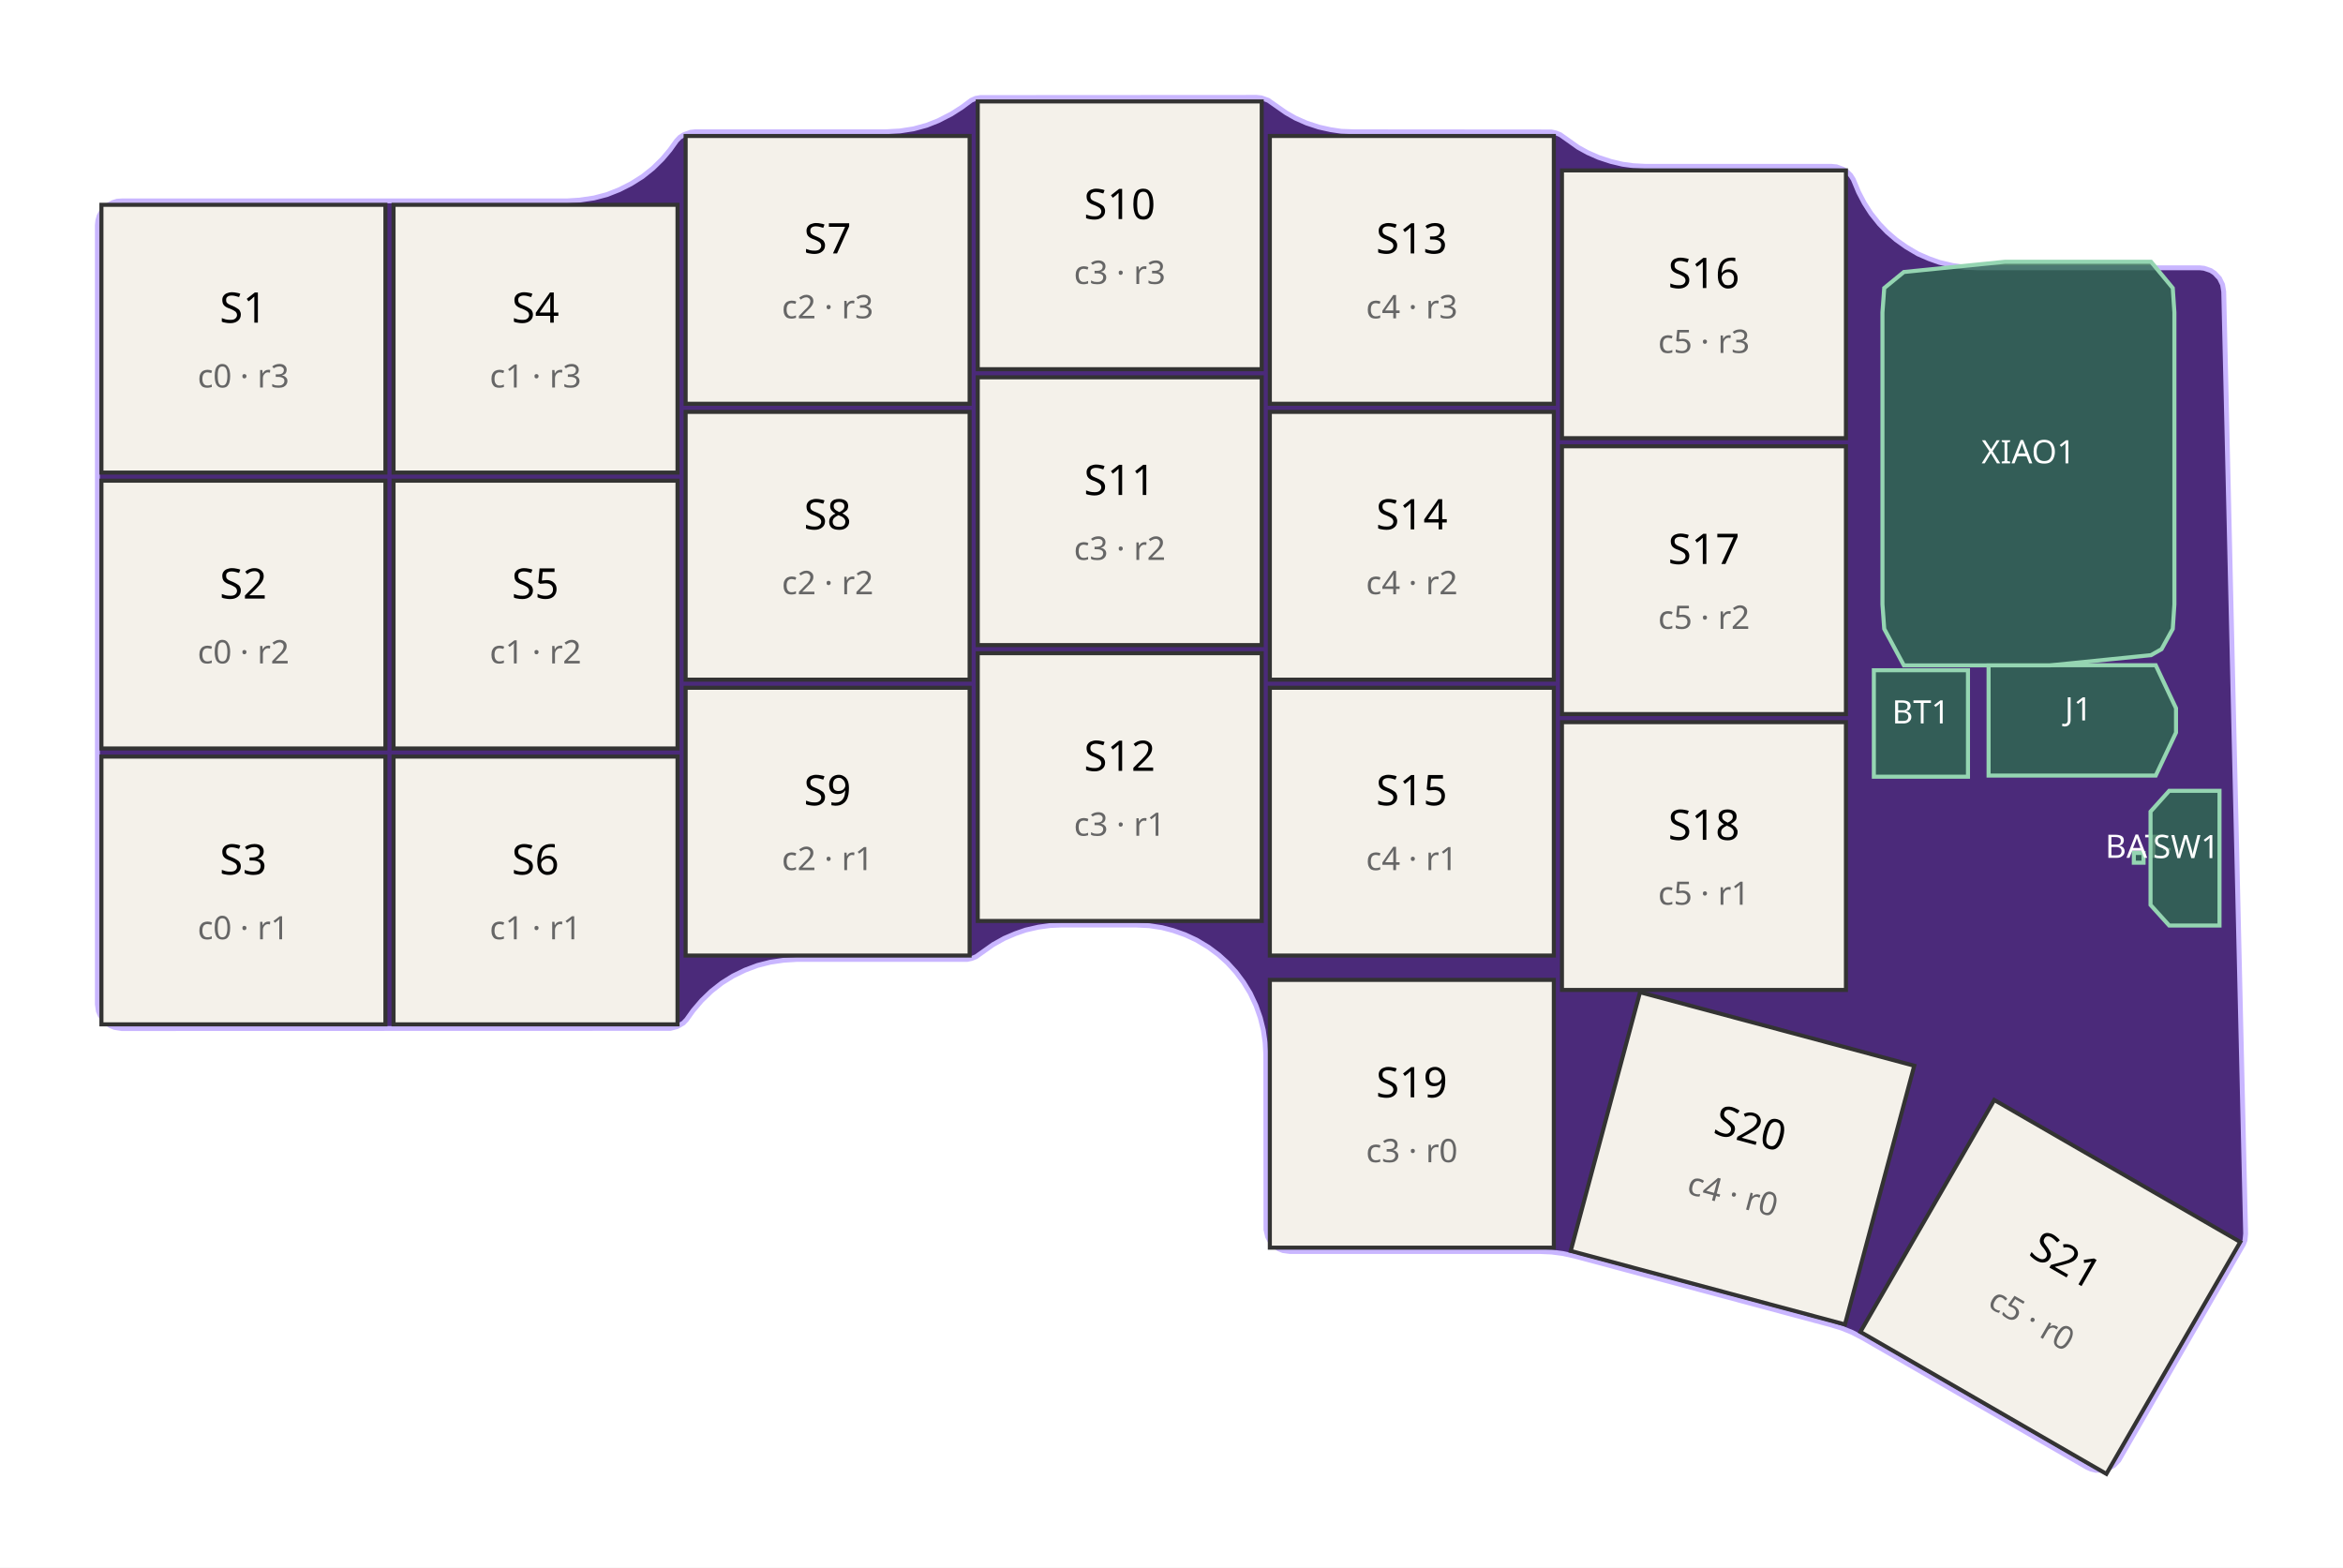
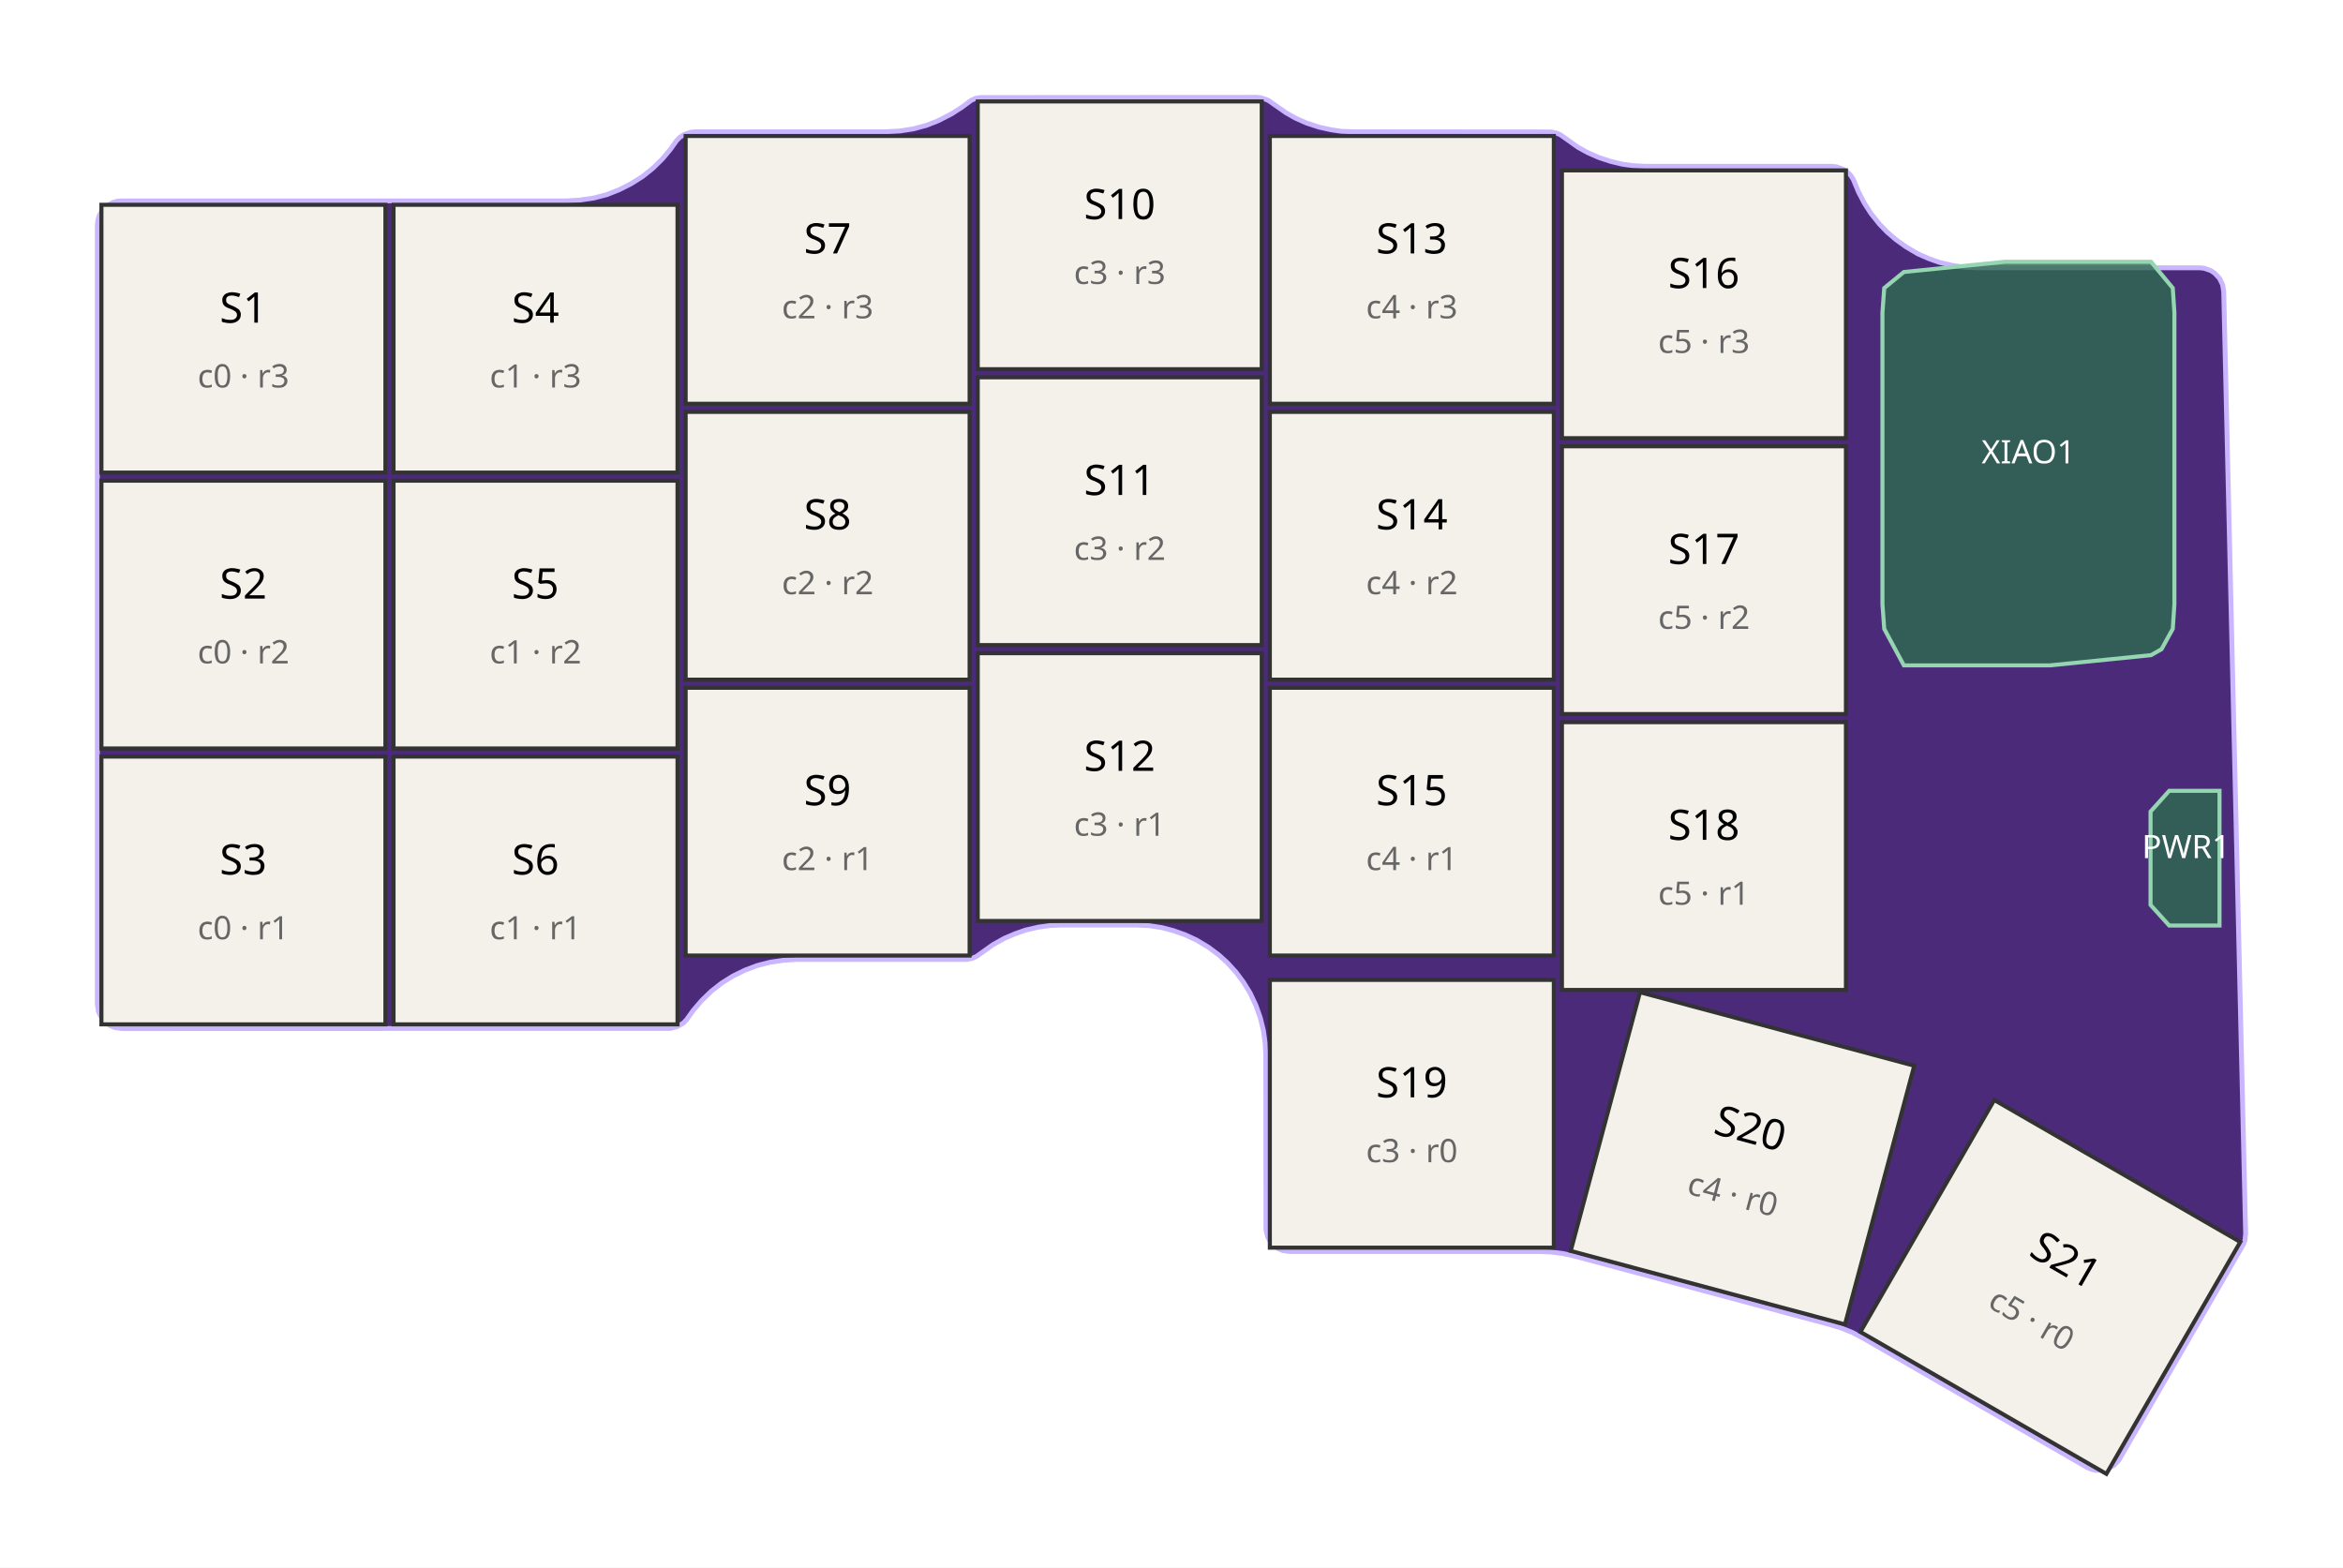
<svg xmlns="http://www.w3.org/2000/svg" viewBox="85.00 85.50 144.38 96.60" width="866" font-family="sans-serif">
  <rect x="85.0" y="85.5" width="100%" height="100%" fill="#fff" />
  <polygon points="92.50,97.88 92.21,97.90 91.93,97.99 91.67,98.13 91.44,98.31 91.25,98.54 91.11,98.80 91.03,99.08 91.00,99.38 91.00,147.38 91.06,147.81 91.18,148.08 91.44,148.44 91.79,148.70 92.06,148.81 92.50,148.88 126.31,148.87 126.73,148.76 127.11,148.54 127.31,148.33 127.71,147.77 128.24,147.15 128.83,146.58 129.48,146.07 130.17,145.64 130.91,145.28 131.68,144.99 132.47,144.79 133.28,144.67 134.08,144.62 144.59,144.62 144.88,144.56 145.15,144.45 146.19,143.71 146.89,143.32 147.57,143.03 148.20,142.81 148.99,142.63 149.72,142.53 150.43,142.50 154.98,142.50 155.82,142.54 156.60,142.66 157.29,142.84 158.03,143.10 158.74,143.43 159.47,143.87 160.10,144.34 160.63,144.82 161.16,145.40 161.63,146.03 162.04,146.70 162.40,147.47 162.66,148.21 162.85,148.98 162.96,149.75 163.00,150.48 163.01,161.27 163.11,161.70 163.25,161.96 163.44,162.19 163.79,162.45 164.06,162.56 164.50,162.62 179.93,162.62 180.61,162.65 181.30,162.74 182.03,162.90 197.84,167.14 198.49,167.34 199.13,167.60 199.80,167.95 213.59,175.91 213.86,176.03 214.15,176.10 214.59,176.09 214.87,176.02 215.26,175.80 215.56,175.49 223.24,162.18 223.34,161.93 223.38,161.52 222.03,103.47 221.96,103.04 221.77,102.65 221.47,102.33 221.23,102.17 220.82,102.03 220.53,102.00 206.82,102.00 206.08,101.97 205.33,101.86 204.52,101.67 203.87,101.44 203.18,101.14 202.47,100.72 201.85,100.28 201.28,99.79 200.80,99.29 200.29,98.65 199.88,98.01 199.53,97.34 199.20,96.55 199.04,96.30 198.83,96.09 198.58,95.93 198.17,95.78 197.87,95.75 186.43,95.75 185.65,95.71 184.99,95.62 184.27,95.45 183.51,95.20 182.83,94.90 182.25,94.58 181.15,93.80 180.88,93.69 180.59,93.63 168.43,93.62 167.65,93.59 166.99,93.49 166.27,93.33 165.51,93.08 164.83,92.78 164.25,92.45 163.15,91.68 162.73,91.53 162.44,91.50 145.41,91.51 145.12,91.56 144.85,91.68 144.27,92.11 143.63,92.52 142.81,92.94 142.10,93.22 141.29,93.44 140.46,93.57 139.56,93.62 127.84,93.62 127.55,93.65 127.14,93.80 126.89,93.96 126.69,94.17 126.29,94.73 125.81,95.30 125.23,95.87 124.59,96.38 123.89,96.82 123.16,97.19 122.40,97.49 121.60,97.70 120.72,97.83 119.92,97.88 92.50,97.88" fill="#4b2a7a" stroke="#c9b6ff" stroke-width="0.3" />
-   <polygon points="207.54,126.49 207.54,133.29 217.84,133.29 219.09,130.64 219.09,129.14 217.84,126.49 207.54,126.49" fill="#2d6a4f" fill-opacity="0.8" stroke="#95d5b2" stroke-width="0.25" />
-   <text x="213.08" y="129.89" font-size="2" fill="#fff" text-anchor="middle">J1</text>
  <polygon points="208.55,101.63 202.32,102.26 201.11,103.25 201.00,104.75 201.00,122.74 201.11,124.25 202.32,126.50 211.32,126.50 217.55,125.87 218.20,125.50 218.89,124.25 218.99,122.74 218.99,104.75 218.89,103.25 217.55,101.63 208.55,101.63" fill="#2d6a4f" fill-opacity="0.8" stroke="#95d5b2" stroke-width="0.25" />
  <text x="210.00" y="114.05" font-size="2" fill="#fff" text-anchor="middle">XIAO1</text>
-   <polygon points="216.49,138.06 216.49,138.66 217.09,138.66 217.09,138.06 216.49,138.06" fill="#2d6a4f" fill-opacity="0.8" stroke="#95d5b2" stroke-width="0.25" />
-   <text x="216.79" y="138.36" font-size="2" fill="#fff" text-anchor="middle">BAT-</text>
-   <polygon points="200.47,126.80 200.47,133.36 206.27,133.36 206.27,126.80 200.47,126.80" fill="#2d6a4f" fill-opacity="0.8" stroke="#95d5b2" stroke-width="0.25" />
-   <text x="203.37" y="130.08" font-size="2" fill="#fff" text-anchor="middle">BT1</text>
  <polygon points="218.67,134.23 217.52,135.51 217.52,141.26 218.67,142.53 221.77,142.53 221.77,134.23 218.67,134.23" fill="#2d6a4f" fill-opacity="0.8" stroke="#95d5b2" stroke-width="0.25" />
-   <text x="219.72" y="138.38" font-size="2" fill="#fff" text-anchor="middle">SW1</text>
+   <text x="219.72" y="138.38" font-size="2" fill="#fff" text-anchor="middle">PWR1</text>
  <polygon points="108.75,98.12 108.75,114.62 91.25,114.62 91.25,98.12 108.75,98.12" fill="#f4f1ea" stroke="#333" stroke-width="0.25" rx="1" />
  <text x="100.00" y="105.38" font-size="2.6" text-anchor="middle" transform="rotate(-0.0 100.00 106.38)">S1</text>
  <text x="100.00" y="109.38" font-size="2" fill="#666" text-anchor="middle" transform="rotate(-0.0 100.00 106.38)">c0 · r3</text>
  <polygon points="108.75,115.12 108.75,131.62 91.25,131.62 91.25,115.12 108.75,115.12" fill="#f4f1ea" stroke="#333" stroke-width="0.25" rx="1" />
  <text x="100.00" y="122.38" font-size="2.6" text-anchor="middle" transform="rotate(-0.0 100.00 123.38)">S2</text>
  <text x="100.00" y="126.38" font-size="2" fill="#666" text-anchor="middle" transform="rotate(-0.0 100.00 123.38)">c0 · r2</text>
  <polygon points="108.75,132.12 108.75,148.62 91.25,148.62 91.25,132.12 108.75,132.12" fill="#f4f1ea" stroke="#333" stroke-width="0.25" rx="1" />
  <text x="100.00" y="139.38" font-size="2.6" text-anchor="middle" transform="rotate(-0.0 100.00 140.38)">S3</text>
  <text x="100.00" y="143.38" font-size="2" fill="#666" text-anchor="middle" transform="rotate(-0.0 100.00 140.38)">c0 · r1</text>
  <polygon points="126.75,98.12 126.75,114.62 109.25,114.62 109.25,98.12 126.75,98.12" fill="#f4f1ea" stroke="#333" stroke-width="0.25" rx="1" />
  <text x="118.00" y="105.38" font-size="2.6" text-anchor="middle" transform="rotate(-0.0 118.00 106.38)">S4</text>
  <text x="118.00" y="109.38" font-size="2" fill="#666" text-anchor="middle" transform="rotate(-0.0 118.00 106.38)">c1 · r3</text>
  <polygon points="126.75,115.12 126.75,131.62 109.25,131.62 109.25,115.12 126.75,115.12" fill="#f4f1ea" stroke="#333" stroke-width="0.25" rx="1" />
  <text x="118.00" y="122.38" font-size="2.6" text-anchor="middle" transform="rotate(-0.0 118.00 123.38)">S5</text>
  <text x="118.00" y="126.38" font-size="2" fill="#666" text-anchor="middle" transform="rotate(-0.0 118.00 123.38)">c1 · r2</text>
  <polygon points="126.75,132.12 126.75,148.62 109.25,148.62 109.25,132.12 126.75,132.12" fill="#f4f1ea" stroke="#333" stroke-width="0.25" rx="1" />
  <text x="118.00" y="139.38" font-size="2.6" text-anchor="middle" transform="rotate(-0.0 118.00 140.38)">S6</text>
  <text x="118.00" y="143.38" font-size="2" fill="#666" text-anchor="middle" transform="rotate(-0.0 118.00 140.38)">c1 · r1</text>
  <polygon points="144.75,93.88 144.75,110.38 127.25,110.38 127.25,93.88 144.75,93.88" fill="#f4f1ea" stroke="#333" stroke-width="0.25" rx="1" />
  <text x="136.00" y="101.12" font-size="2.6" text-anchor="middle" transform="rotate(-0.0 136.00 102.12)">S7</text>
  <text x="136.00" y="105.12" font-size="2" fill="#666" text-anchor="middle" transform="rotate(-0.0 136.00 102.12)">c2 · r3</text>
  <polygon points="144.75,110.88 144.75,127.38 127.25,127.38 127.25,110.88 144.75,110.88" fill="#f4f1ea" stroke="#333" stroke-width="0.25" rx="1" />
  <text x="136.00" y="118.12" font-size="2.6" text-anchor="middle" transform="rotate(-0.0 136.00 119.12)">S8</text>
  <text x="136.00" y="122.12" font-size="2" fill="#666" text-anchor="middle" transform="rotate(-0.0 136.00 119.12)">c2 · r2</text>
  <polygon points="144.75,127.88 144.75,144.38 127.25,144.38 127.25,127.88 144.75,127.88" fill="#f4f1ea" stroke="#333" stroke-width="0.25" rx="1" />
  <text x="136.00" y="135.12" font-size="2.6" text-anchor="middle" transform="rotate(-0.0 136.00 136.12)">S9</text>
  <text x="136.00" y="139.12" font-size="2" fill="#666" text-anchor="middle" transform="rotate(-0.0 136.00 136.12)">c2 · r1</text>
  <polygon points="162.75,91.75 162.75,108.25 145.25,108.25 145.25,91.75 162.75,91.75" fill="#f4f1ea" stroke="#333" stroke-width="0.25" rx="1" />
  <text x="154.00" y="99.00" font-size="2.6" text-anchor="middle" transform="rotate(-0.0 154.00 100.00)">S10</text>
  <text x="154.00" y="103.00" font-size="2" fill="#666" text-anchor="middle" transform="rotate(-0.0 154.00 100.00)">c3 · r3</text>
  <polygon points="162.75,108.75 162.75,125.25 145.25,125.25 145.25,108.75 162.75,108.75" fill="#f4f1ea" stroke="#333" stroke-width="0.25" rx="1" />
  <text x="154.00" y="116.00" font-size="2.6" text-anchor="middle" transform="rotate(-0.0 154.00 117.00)">S11</text>
  <text x="154.00" y="120.00" font-size="2" fill="#666" text-anchor="middle" transform="rotate(-0.0 154.00 117.00)">c3 · r2</text>
  <polygon points="162.75,125.75 162.75,142.25 145.25,142.25 145.25,125.75 162.75,125.75" fill="#f4f1ea" stroke="#333" stroke-width="0.25" rx="1" />
  <text x="154.00" y="133.00" font-size="2.6" text-anchor="middle" transform="rotate(-0.0 154.00 134.00)">S12</text>
  <text x="154.00" y="137.00" font-size="2" fill="#666" text-anchor="middle" transform="rotate(-0.0 154.00 134.00)">c3 · r1</text>
  <polygon points="180.75,93.88 180.75,110.38 163.25,110.38 163.25,93.88 180.75,93.88" fill="#f4f1ea" stroke="#333" stroke-width="0.25" rx="1" />
  <text x="172.00" y="101.12" font-size="2.6" text-anchor="middle" transform="rotate(-0.0 172.00 102.12)">S13</text>
  <text x="172.00" y="105.12" font-size="2" fill="#666" text-anchor="middle" transform="rotate(-0.0 172.00 102.12)">c4 · r3</text>
  <polygon points="180.75,110.88 180.75,127.38 163.25,127.38 163.25,110.88 180.75,110.88" fill="#f4f1ea" stroke="#333" stroke-width="0.25" rx="1" />
  <text x="172.00" y="118.12" font-size="2.6" text-anchor="middle" transform="rotate(-0.0 172.00 119.12)">S14</text>
  <text x="172.00" y="122.12" font-size="2" fill="#666" text-anchor="middle" transform="rotate(-0.0 172.00 119.12)">c4 · r2</text>
  <polygon points="180.75,127.88 180.75,144.38 163.25,144.38 163.25,127.88 180.75,127.88" fill="#f4f1ea" stroke="#333" stroke-width="0.25" rx="1" />
  <text x="172.00" y="135.12" font-size="2.6" text-anchor="middle" transform="rotate(-0.0 172.00 136.12)">S15</text>
  <text x="172.00" y="139.12" font-size="2" fill="#666" text-anchor="middle" transform="rotate(-0.0 172.00 136.12)">c4 · r1</text>
  <polygon points="198.75,96.00 198.75,112.50 181.25,112.50 181.25,96.00 198.75,96.00" fill="#f4f1ea" stroke="#333" stroke-width="0.25" rx="1" />
  <text x="190.00" y="103.25" font-size="2.6" text-anchor="middle" transform="rotate(-0.0 190.00 104.25)">S16</text>
  <text x="190.00" y="107.25" font-size="2" fill="#666" text-anchor="middle" transform="rotate(-0.0 190.00 104.25)">c5 · r3</text>
  <polygon points="198.75,113.00 198.75,129.50 181.25,129.50 181.25,113.00 198.75,113.00" fill="#f4f1ea" stroke="#333" stroke-width="0.25" rx="1" />
  <text x="190.00" y="120.25" font-size="2.6" text-anchor="middle" transform="rotate(-0.0 190.00 121.25)">S17</text>
  <text x="190.00" y="124.25" font-size="2" fill="#666" text-anchor="middle" transform="rotate(-0.0 190.00 121.25)">c5 · r2</text>
  <polygon points="198.75,130.00 198.75,146.50 181.25,146.50 181.25,130.00 198.75,130.00" fill="#f4f1ea" stroke="#333" stroke-width="0.25" rx="1" />
  <text x="190.00" y="137.25" font-size="2.6" text-anchor="middle" transform="rotate(-0.0 190.00 138.25)">S18</text>
  <text x="190.00" y="141.25" font-size="2" fill="#666" text-anchor="middle" transform="rotate(-0.0 190.00 138.25)">c5 · r1</text>
  <polygon points="180.75,145.88 180.75,162.38 163.25,162.38 163.25,145.88 180.75,145.88" fill="#f4f1ea" stroke="#333" stroke-width="0.25" rx="1" />
  <text x="172.00" y="153.12" font-size="2.6" text-anchor="middle" transform="rotate(-0.0 172.00 154.12)">S19</text>
  <text x="172.00" y="157.12" font-size="2" fill="#666" text-anchor="middle" transform="rotate(-0.0 172.00 154.12)">c3 · r0</text>
  <polygon points="202.96,151.17 198.69,167.11 181.79,162.58 186.06,146.64 202.96,151.17" fill="#f4f1ea" stroke="#333" stroke-width="0.25" rx="1" />
  <text x="192.38" y="155.87" font-size="2.6" text-anchor="middle" transform="rotate(15.0 192.38 156.87)">S20</text>
  <text x="192.38" y="159.87" font-size="2" fill="#666" text-anchor="middle" transform="rotate(15.0 192.38 156.87)">c4 · r0</text>
  <polygon points="223.05,162.03 214.80,176.32 199.64,167.57 207.89,153.28 223.05,162.03" fill="#f4f1ea" stroke="#333" stroke-width="0.25" rx="1" />
  <text x="211.35" y="163.80" font-size="2.6" text-anchor="middle" transform="rotate(30.0 211.35 164.80)">S21</text>
  <text x="211.35" y="167.80" font-size="2" fill="#666" text-anchor="middle" transform="rotate(30.0 211.35 164.80)">c5 · r0</text>
</svg>
